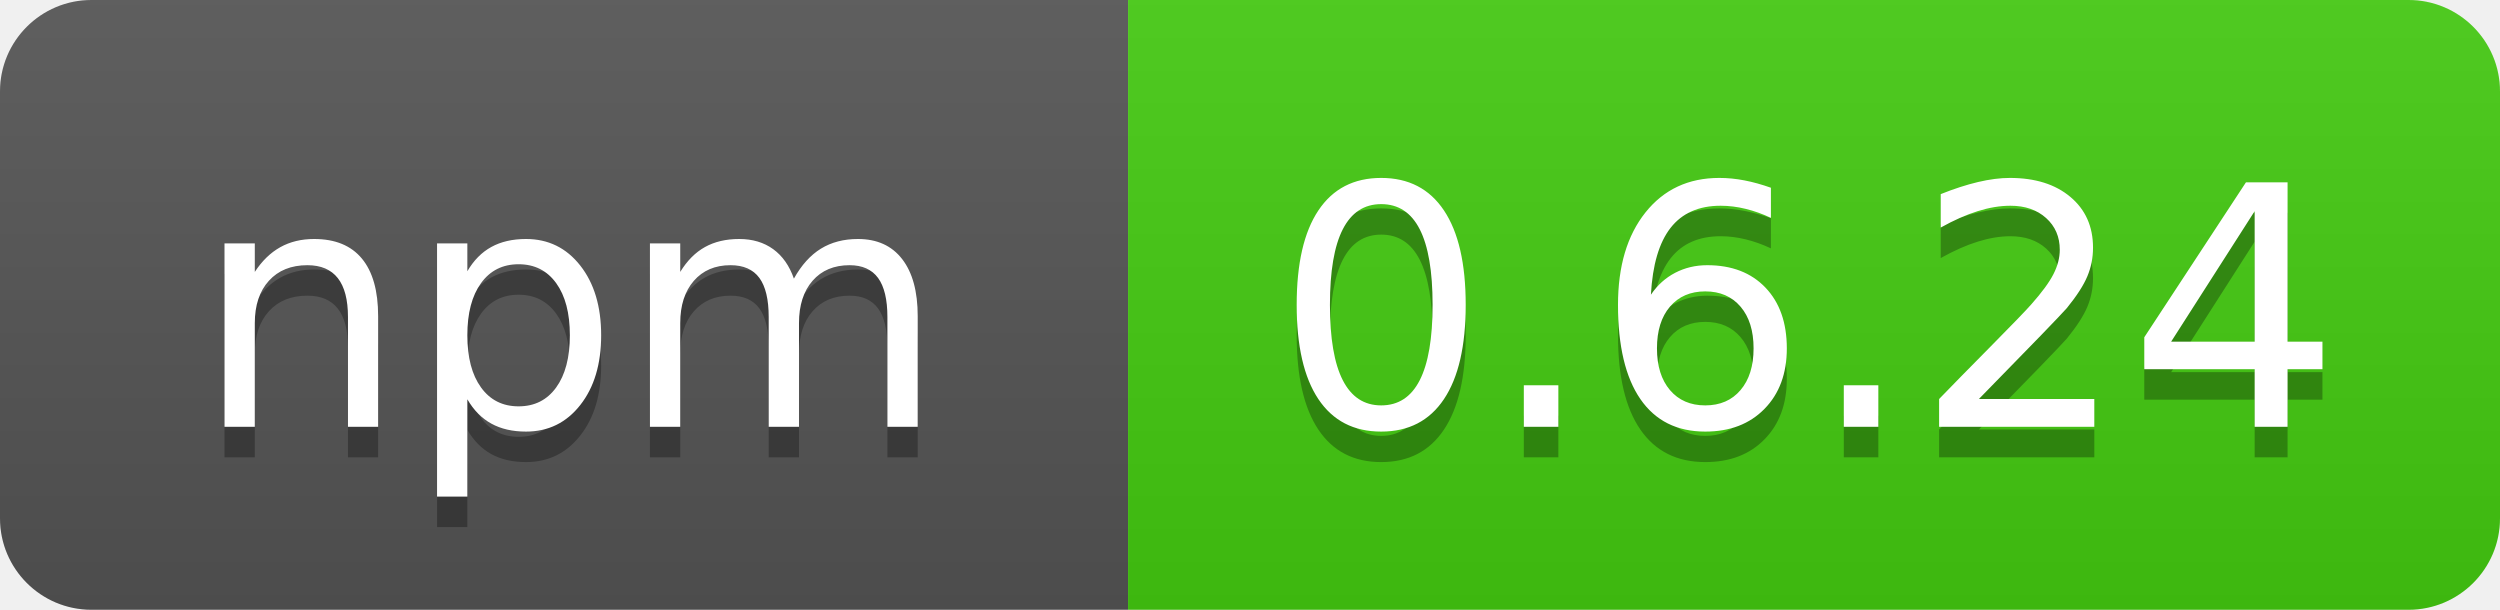
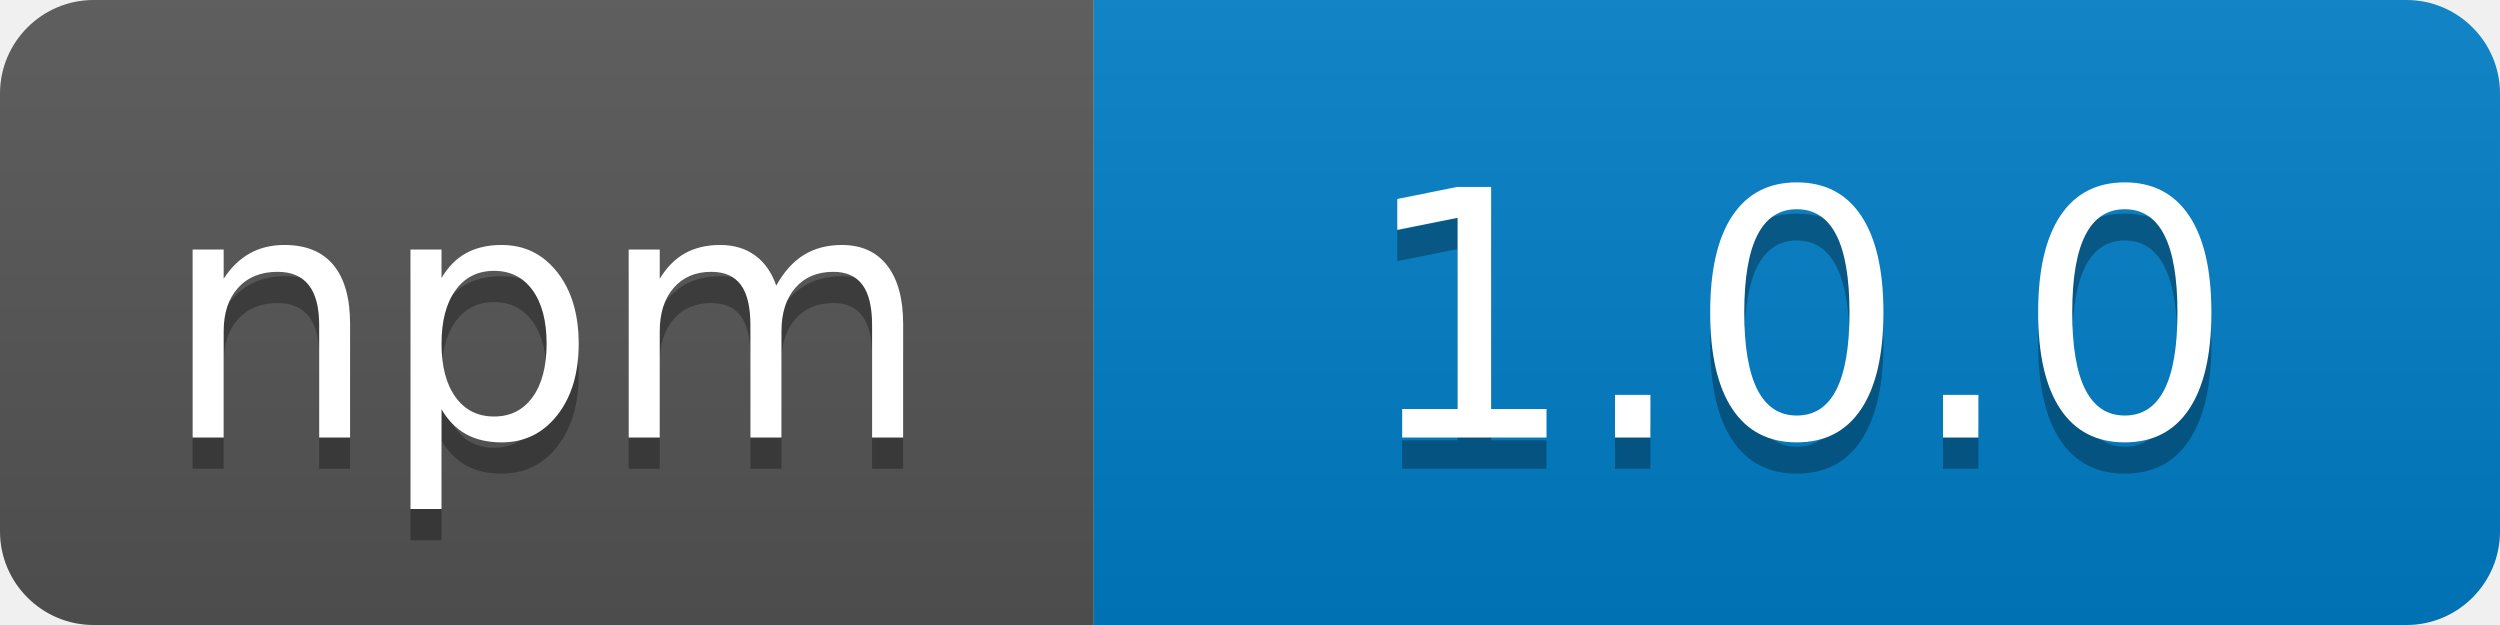
- <svg xmlns="http://www.w3.org/2000/svg" width="82" height="20">
+ <svg xmlns="http://www.w3.org/2000/svg" width="80" height="20">
  <linearGradient id="b" x2="0" y2="100%">
    <stop offset="0" stop-color="#bbb" stop-opacity=".1" />
    <stop offset="1" stop-opacity=".1" />
  </linearGradient>
  <clipPath id="a">
-     <rect width="82" height="20" rx="3" fill="#fff" />
+     <rect width="80" height="20" rx="3" fill="#fff" />
  </clipPath>
  <g clip-path="url(#a)">
-     <path fill="#555" d="M0 0h37v20H0z" />
-     <path fill="#4c1" d="M37 0h45v20H37z" />
-     <path fill="url(#b)" d="M0 0h82v20H0z" />
+     <path fill="#555" d="M0 0h35v20H0z" />
+     <path fill="#007ec6" d="M35 0h45v20H35z" />
+     <path fill="url(#b)" d="M0 0h80v20H0z" />
  </g>
  <g fill="#fff" text-anchor="middle" font-family="DejaVu Sans,Verdana,Geneva,sans-serif" font-size="110">
-     <text x="187" y="150" fill="#010101" fill-opacity=".3" transform="scale(.1)" textLength="250">npm</text>
-     <text x="187" y="140" transform="scale(.1)" textLength="250">npm</text>
-     <text x="593" y="150" fill="#010101" fill-opacity=".3" transform="scale(.1)" textLength="370">0.6.24</text>
-     <text x="593" y="140" transform="scale(.1)" textLength="370">0.6.24</text>
+     <text x="175" y="150" fill="#010101" fill-opacity=".3" transform="scale(.1)" textLength="250">npm</text>
+     <text x="175" y="140" transform="scale(.1)" textLength="250">npm</text>
+     <text x="575" y="150" fill="#010101" fill-opacity=".3" transform="scale(.1)" textLength="300">1.0.0</text>
+     <text x="575" y="140" transform="scale(.1)" textLength="300">1.0.0</text>
  </g>
</svg>
